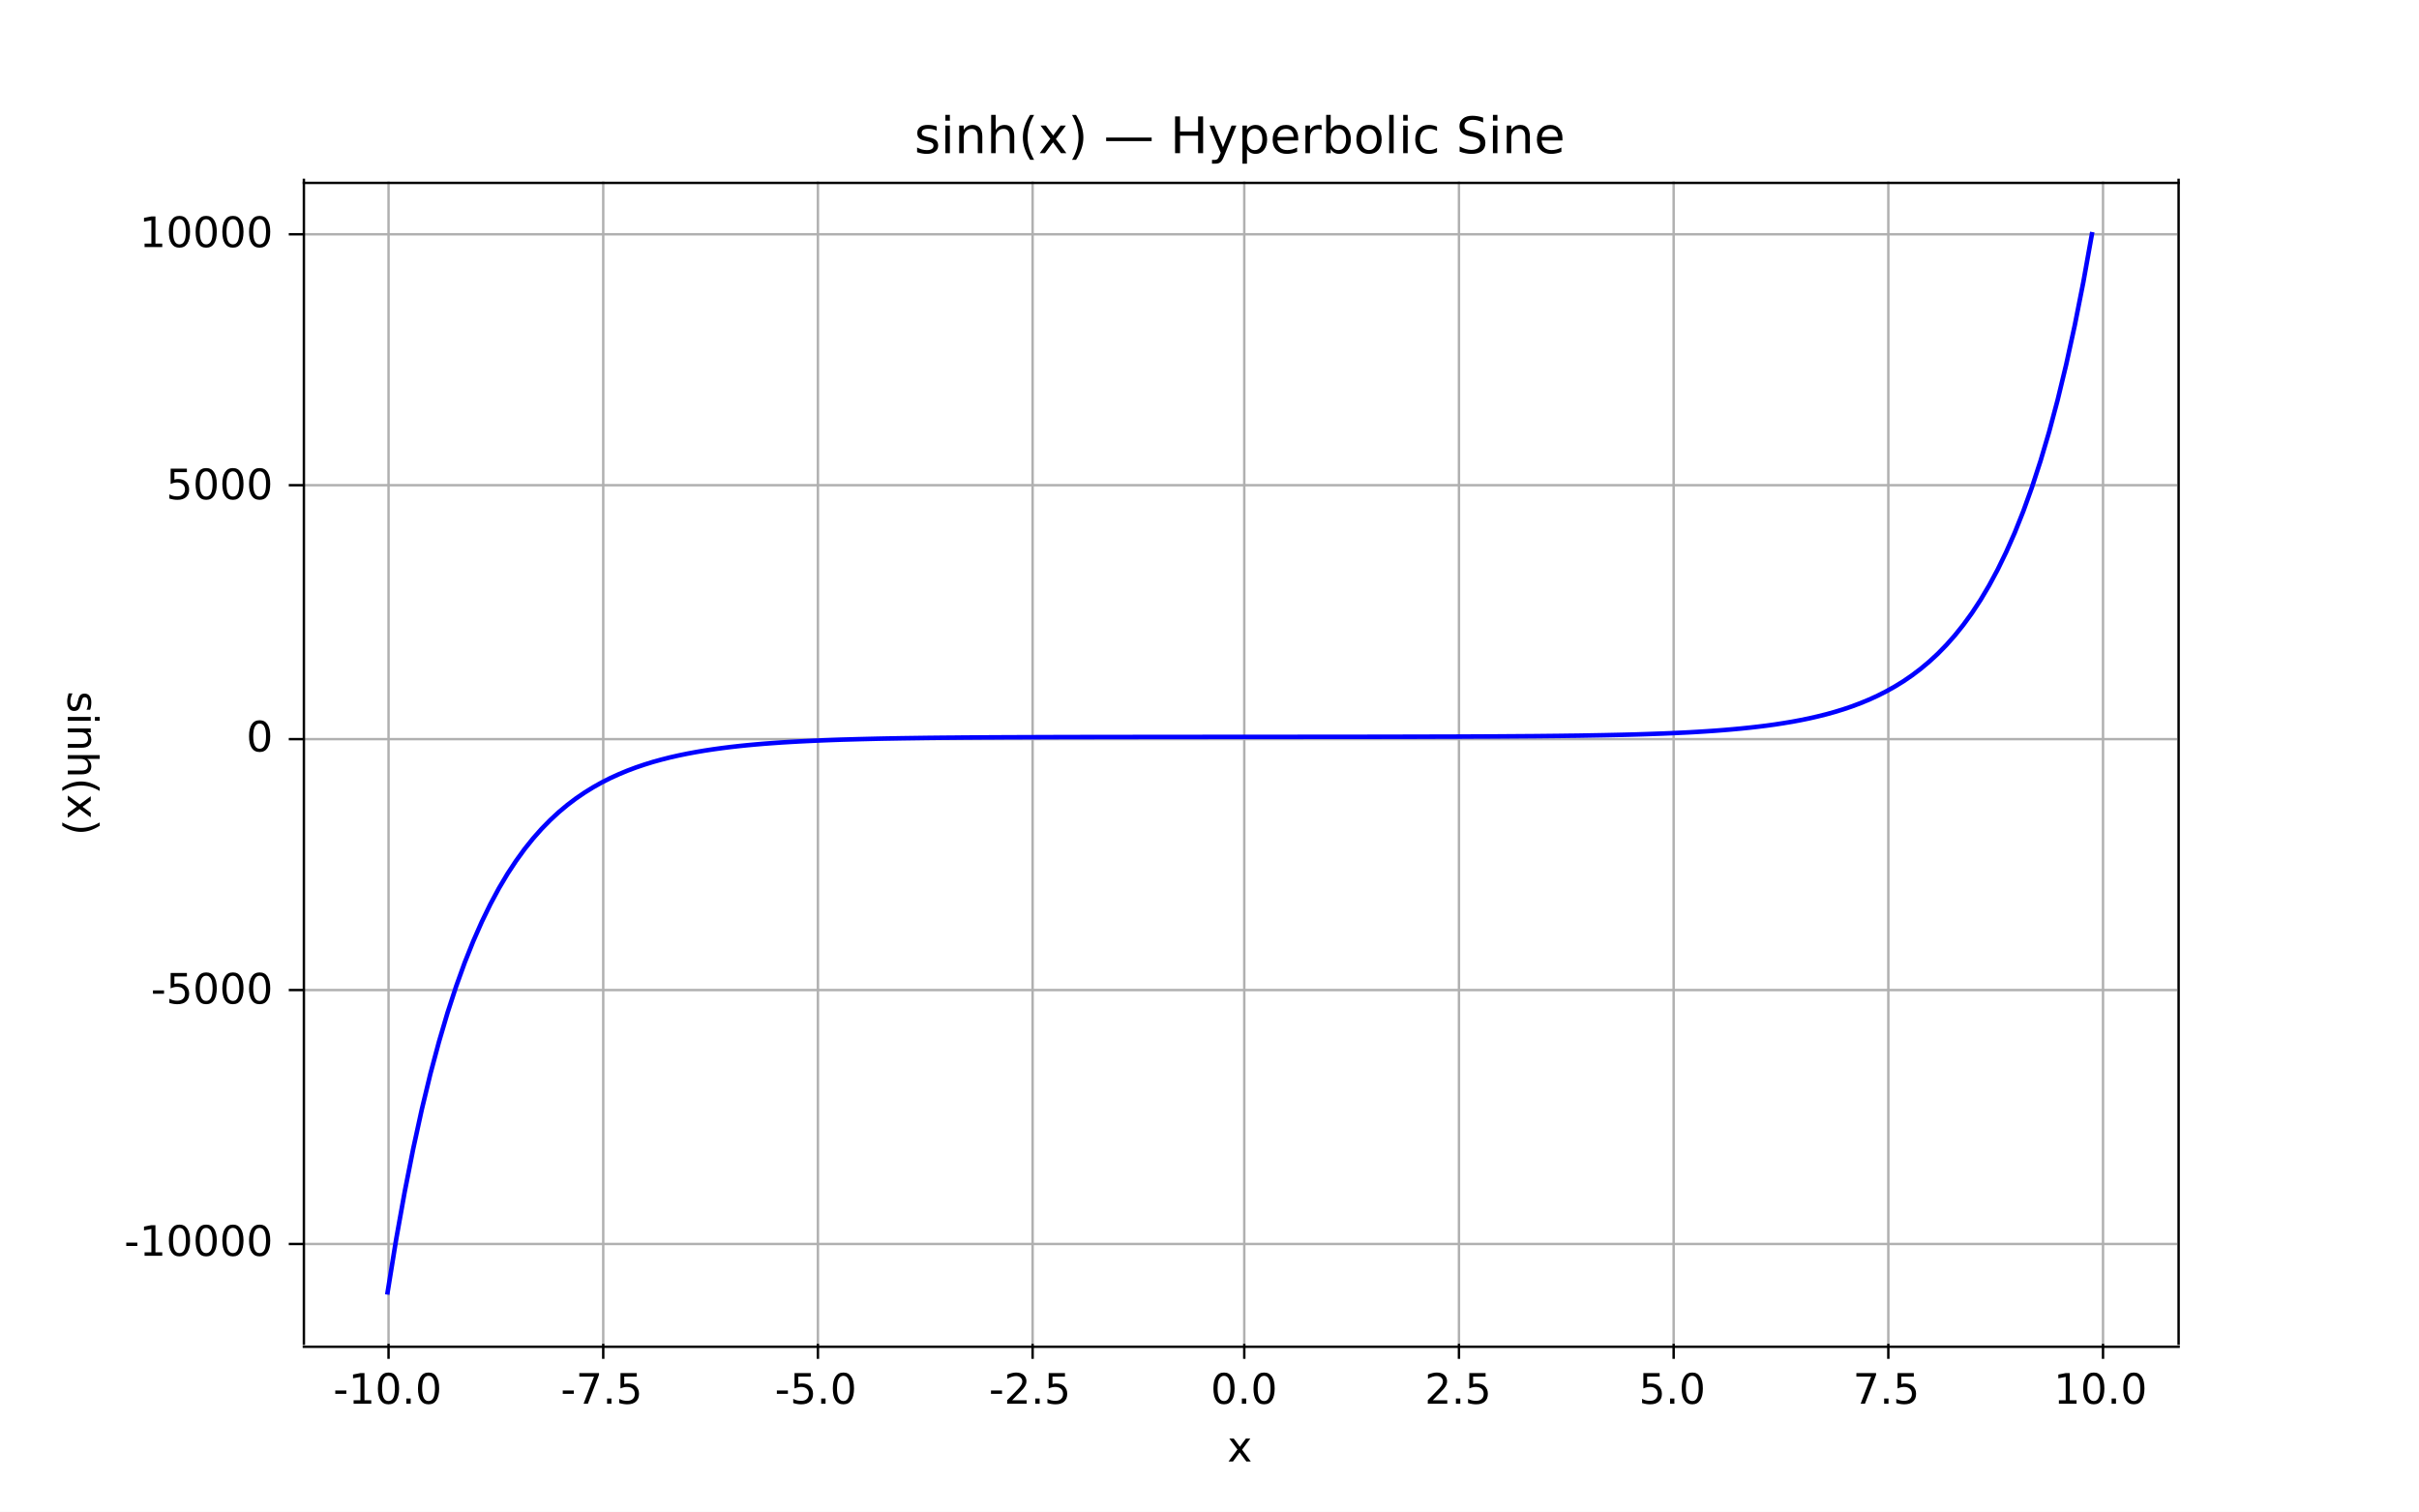
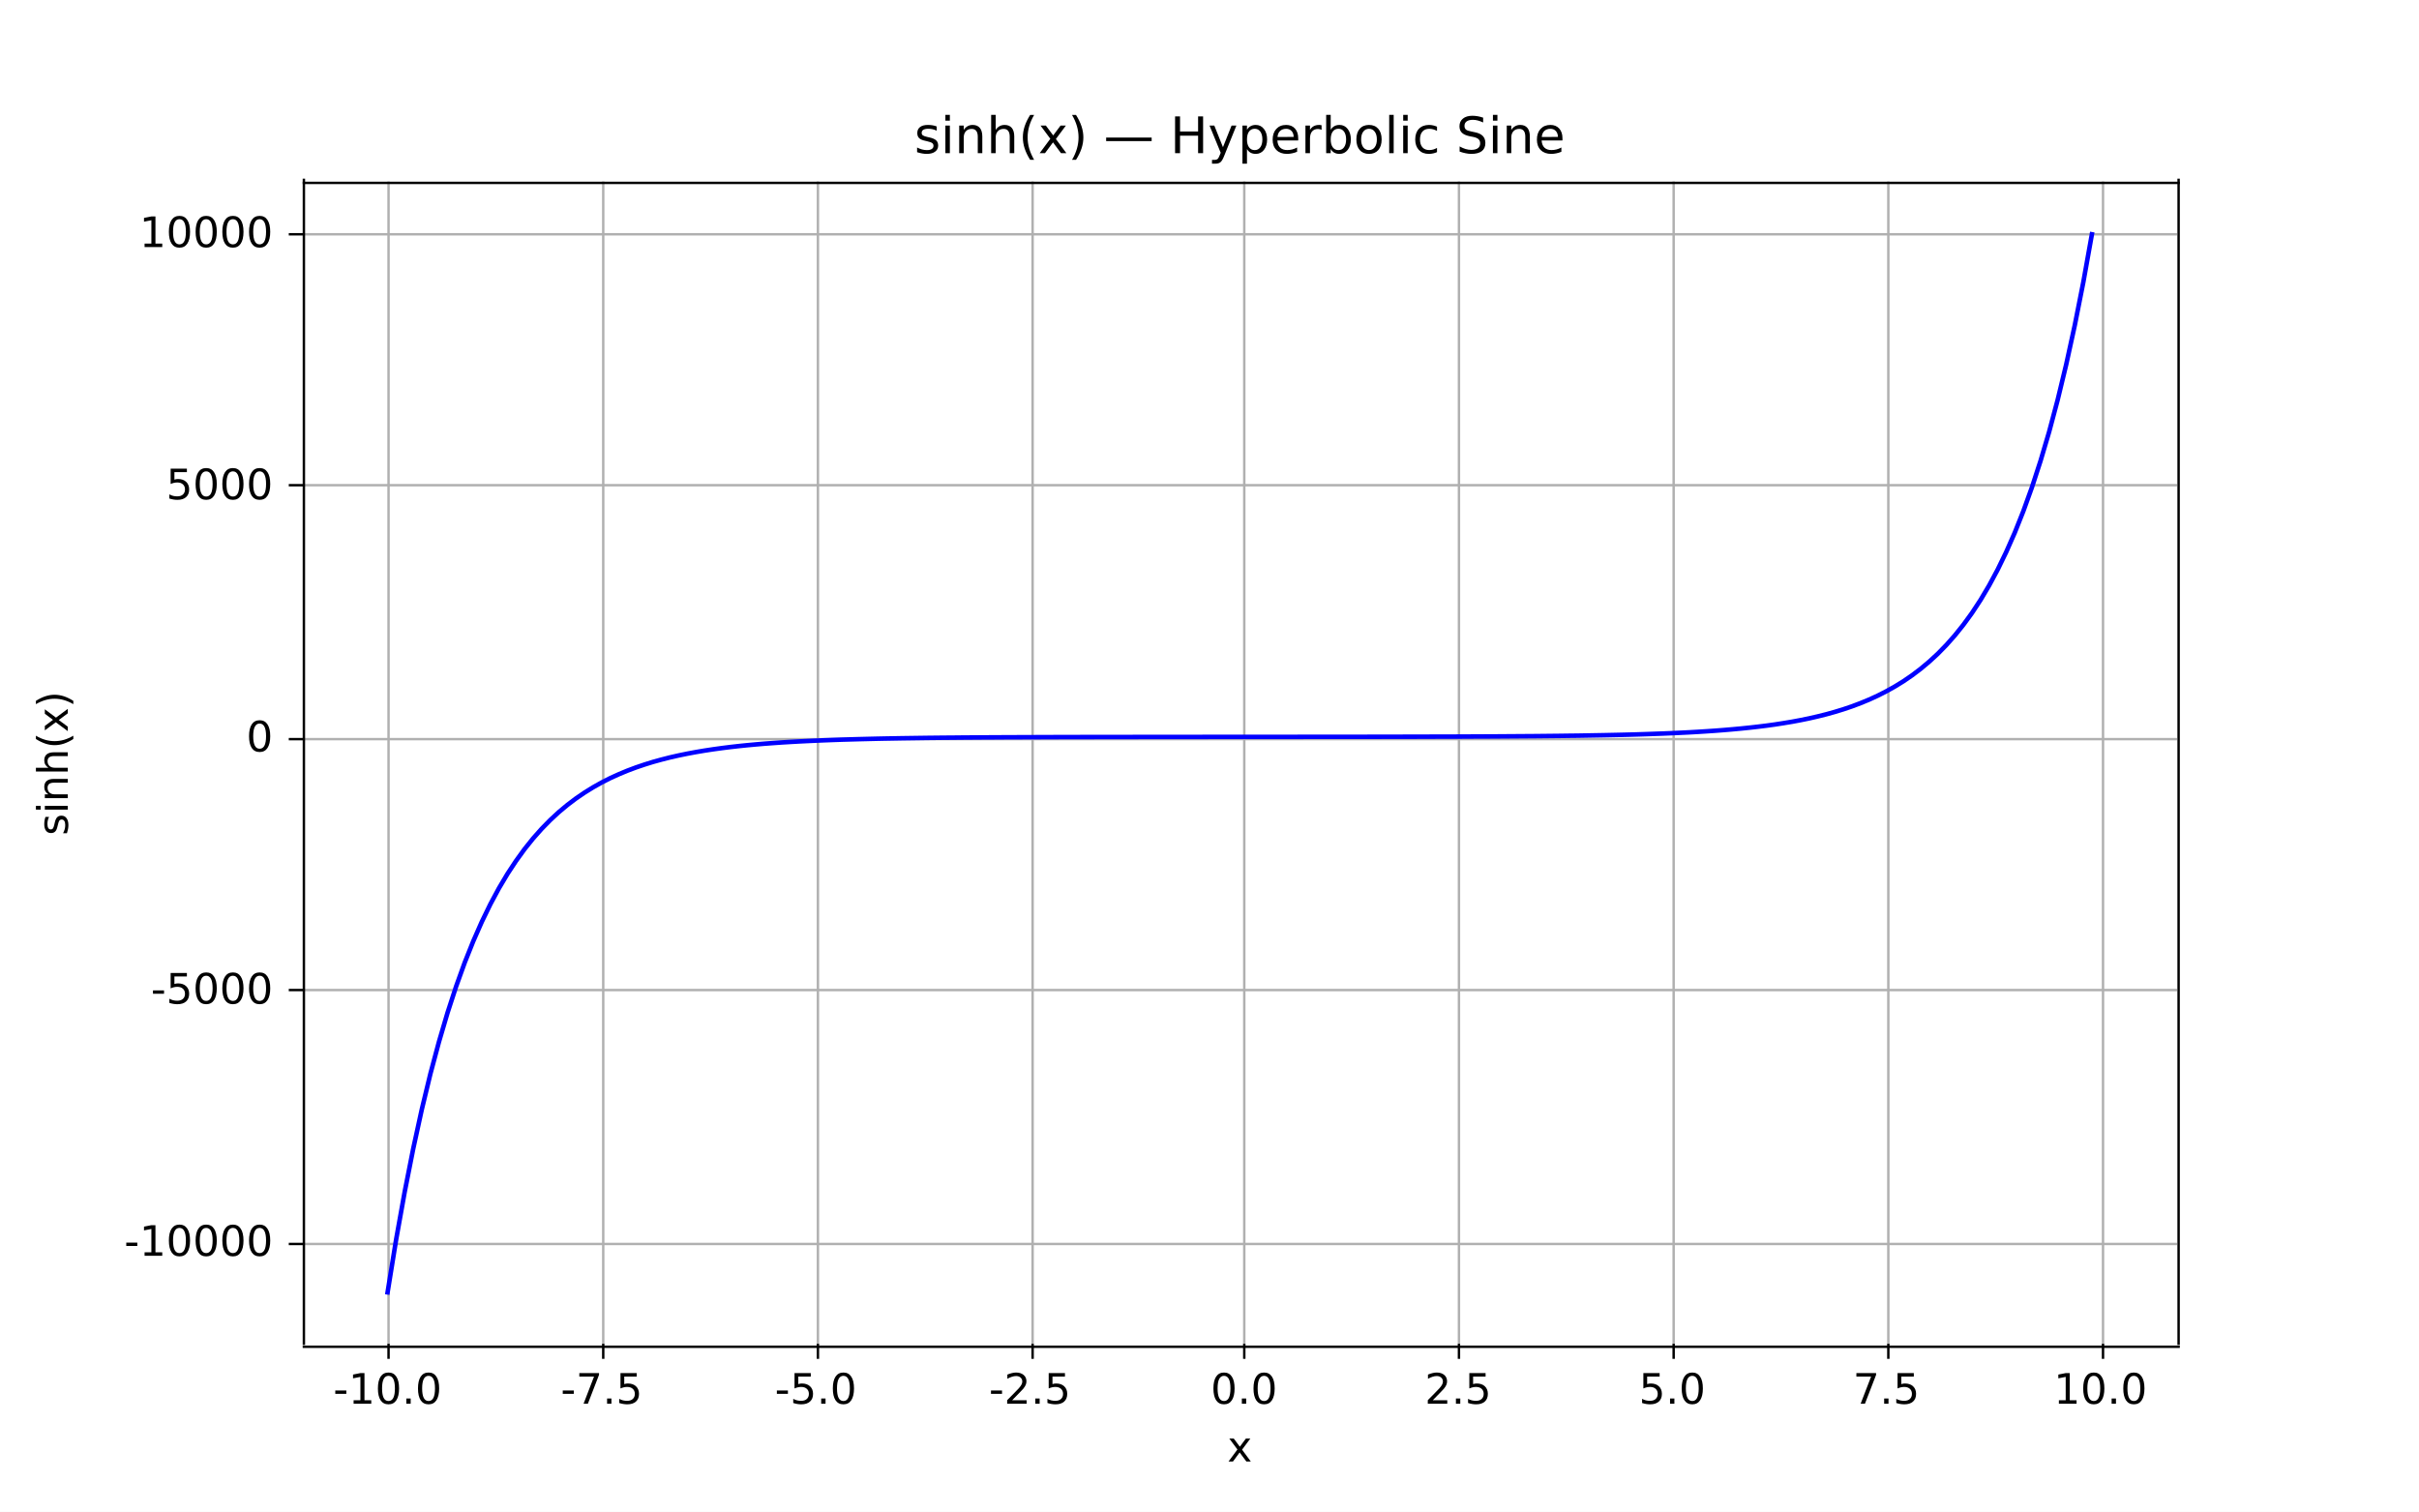
<svg xmlns="http://www.w3.org/2000/svg" width="800" height="500" viewBox="0 0 800 500">
  <defs>
    <clipPath id="clip-1">
      <rect x="100.00" y="55.00" width="620.00" height="385.00" />
    </clipPath>
    <clipPath id="clip-2">
      <rect x="100.00" y="55.00" width="620.00" height="385.00" />
    </clipPath>
    <clipPath id="clip-3">
      <rect x="100.00" y="55.00" width="620.00" height="385.00" />
    </clipPath>
    <clipPath id="clip-4">
      <rect x="100.00" y="55.00" width="620.00" height="385.00" />
    </clipPath>
    <clipPath id="clip-5">
      <rect x="100.00" y="55.00" width="620.00" height="385.00" />
    </clipPath>
    <clipPath id="clip-6">
      <rect x="100.00" y="55.00" width="620.00" height="385.00" />
    </clipPath>
    <clipPath id="clip-7">
      <rect x="100.00" y="55.00" width="620.00" height="385.00" />
    </clipPath>
    <clipPath id="clip-8">
      <rect x="100.00" y="55.00" width="620.00" height="385.00" />
    </clipPath>
    <clipPath id="clip-9">
      <rect x="100.00" y="55.00" width="620.00" height="385.00" />
    </clipPath>
    <clipPath id="clip-10">
      <rect x="100.00" y="55.00" width="620.00" height="385.00" />
    </clipPath>
    <clipPath id="clip-11">
      <rect x="100.00" y="55.00" width="620.00" height="385.00" />
    </clipPath>
    <clipPath id="clip-12">
      <rect x="100.00" y="55.00" width="620.00" height="385.00" />
    </clipPath>
    <clipPath id="clip-13">
      <rect x="100.00" y="55.00" width="620.00" height="385.00" />
    </clipPath>
    <clipPath id="clip-14">
      <rect x="100.00" y="55.00" width="620.00" height="385.00" />
    </clipPath>
  </defs>
  <g transform="translate(0,500) scale(1,-1)">
    <rect width="800" height="500" fill="white" />
    <path d="M 0.00 0.00 L 800.00 0.00 L 800.00 500.00 L 0.00 500.00 L 0.00 0.00 Z " fill="#FFFFFF" fill-opacity="1.00" stroke="#000000" stroke-opacity="1.00" stroke-width="0.00" stroke-linecap="butt" stroke-linejoin="miter" />
    <path d="M 100.00 55.00 L 720.00 55.00 L 720.00 440.00 L 100.00 440.00 L 100.00 55.00 Z " fill="#FFFFFF" fill-opacity="1.00" stroke="none" stroke-opacity="0.00" stroke-width="0.00" stroke-linecap="butt" stroke-linejoin="miter" />
    <path d="M 128.50 55.50 L 128.50 440.50 " fill="none" fill-opacity="0.00" stroke="#B0B0B0" stroke-opacity="1.00" stroke-width="0.80" stroke-linecap="butt" stroke-linejoin="miter" clip-path="url(#clip-1)" />
    <path d="M 199.50 55.50 L 199.50 440.50 " fill="none" fill-opacity="0.00" stroke="#B0B0B0" stroke-opacity="1.00" stroke-width="0.80" stroke-linecap="butt" stroke-linejoin="miter" clip-path="url(#clip-2)" />
    <path d="M 270.50 55.50 L 270.50 440.50 " fill="none" fill-opacity="0.00" stroke="#B0B0B0" stroke-opacity="1.00" stroke-width="0.80" stroke-linecap="butt" stroke-linejoin="miter" clip-path="url(#clip-3)" />
    <path d="M 341.50 55.50 L 341.50 440.50 " fill="none" fill-opacity="0.00" stroke="#B0B0B0" stroke-opacity="1.00" stroke-width="0.80" stroke-linecap="butt" stroke-linejoin="miter" clip-path="url(#clip-4)" />
    <path d="M 411.50 55.50 L 411.50 440.50 " fill="none" fill-opacity="0.00" stroke="#B0B0B0" stroke-opacity="1.00" stroke-width="0.80" stroke-linecap="butt" stroke-linejoin="miter" clip-path="url(#clip-5)" />
    <path d="M 482.50 55.50 L 482.50 440.50 " fill="none" fill-opacity="0.00" stroke="#B0B0B0" stroke-opacity="1.00" stroke-width="0.80" stroke-linecap="butt" stroke-linejoin="miter" clip-path="url(#clip-6)" />
    <path d="M 553.50 55.50 L 553.50 440.50 " fill="none" fill-opacity="0.00" stroke="#B0B0B0" stroke-opacity="1.00" stroke-width="0.80" stroke-linecap="butt" stroke-linejoin="miter" clip-path="url(#clip-7)" />
    <path d="M 624.50 55.50 L 624.50 440.50 " fill="none" fill-opacity="0.00" stroke="#B0B0B0" stroke-opacity="1.00" stroke-width="0.80" stroke-linecap="butt" stroke-linejoin="miter" clip-path="url(#clip-8)" />
    <path d="M 695.50 55.50 L 695.50 440.50 " fill="none" fill-opacity="0.00" stroke="#B0B0B0" stroke-opacity="1.00" stroke-width="0.80" stroke-linecap="butt" stroke-linejoin="miter" clip-path="url(#clip-9)" />
    <path d="M 100.50 88.50 L 720.50 88.50 " fill="none" fill-opacity="0.00" stroke="#B0B0B0" stroke-opacity="1.00" stroke-width="0.80" stroke-linecap="butt" stroke-linejoin="miter" clip-path="url(#clip-10)" />
    <path d="M 100.50 172.50 L 720.50 172.50 " fill="none" fill-opacity="0.00" stroke="#B0B0B0" stroke-opacity="1.00" stroke-width="0.80" stroke-linecap="butt" stroke-linejoin="miter" clip-path="url(#clip-11)" />
    <path d="M 100.50 255.50 L 720.50 255.50 " fill="none" fill-opacity="0.00" stroke="#B0B0B0" stroke-opacity="1.00" stroke-width="0.80" stroke-linecap="butt" stroke-linejoin="miter" clip-path="url(#clip-12)" />
    <path d="M 100.50 339.50 L 720.50 339.50 " fill="none" fill-opacity="0.00" stroke="#B0B0B0" stroke-opacity="1.00" stroke-width="0.80" stroke-linecap="butt" stroke-linejoin="miter" clip-path="url(#clip-13)" />
    <path d="M 100.50 422.50 L 720.50 422.50 " fill="none" fill-opacity="0.00" stroke="#B0B0B0" stroke-opacity="1.00" stroke-width="0.80" stroke-linecap="butt" stroke-linejoin="miter" clip-path="url(#clip-14)" />
    <path d="M 128.18 72.50 L 131.01 89.99 L 133.85 105.81 L 136.68 120.12 L 139.51 133.08 L 142.34 144.80 L 145.18 155.40 L 148.01 165.00 L 150.84 173.68 L 153.67 181.54 L 156.51 188.65 L 159.34 195.08 L 162.17 200.90 L 165.00 206.17 L 167.83 210.93 L 170.67 215.24 L 173.50 219.15 L 176.33 222.68 L 179.16 225.87 L 182.00 228.76 L 184.83 231.38 L 187.66 233.74 L 190.49 235.88 L 193.33 237.82 L 196.16 239.57 L 198.99 241.16 L 201.82 242.60 L 204.66 243.89 L 207.49 245.07 L 210.32 246.13 L 213.15 247.09 L 215.98 247.97 L 218.82 248.75 L 221.65 249.47 L 224.48 250.11 L 227.31 250.69 L 230.15 251.22 L 232.98 251.70 L 235.81 252.13 L 238.64 252.52 L 241.48 252.88 L 244.31 253.20 L 247.14 253.49 L 249.97 253.75 L 252.80 253.99 L 255.64 254.20 L 258.47 254.40 L 261.30 254.57 L 264.13 254.73 L 266.97 254.87 L 269.80 255.00 L 272.63 255.12 L 275.46 255.23 L 278.30 255.33 L 281.13 255.41 L 283.96 255.49 L 286.79 255.56 L 289.63 255.63 L 292.46 255.69 L 295.29 255.74 L 298.12 255.79 L 300.95 255.83 L 303.79 255.87 L 306.62 255.91 L 309.45 255.94 L 312.28 255.97 L 315.12 255.99 L 317.95 256.02 L 320.78 256.04 L 323.61 256.06 L 326.45 256.08 L 329.28 256.09 L 332.11 256.11 L 334.94 256.12 L 337.78 256.13 L 340.61 256.14 L 343.44 256.15 L 346.27 256.16 L 349.10 256.17 L 351.94 256.18 L 354.77 256.18 L 357.60 256.19 L 360.43 256.19 L 363.27 256.20 L 366.10 256.20 L 368.93 256.21 L 371.76 256.21 L 374.60 256.21 L 377.43 256.22 L 380.26 256.22 L 383.09 256.22 L 385.93 256.23 L 388.76 256.23 L 391.59 256.23 L 394.42 256.23 L 397.25 256.23 L 400.09 256.24 L 402.92 256.24 L 405.75 256.24 L 408.58 256.24 L 411.42 256.24 L 414.25 256.24 L 417.08 256.25 L 419.91 256.25 L 422.75 256.25 L 425.58 256.25 L 428.41 256.25 L 431.24 256.26 L 434.07 256.26 L 436.91 256.26 L 439.74 256.26 L 442.57 256.26 L 445.40 256.27 L 448.24 256.27 L 451.07 256.27 L 453.90 256.28 L 456.73 256.28 L 459.57 256.29 L 462.40 256.29 L 465.23 256.30 L 468.06 256.30 L 470.90 256.31 L 473.73 256.32 L 476.56 256.33 L 479.39 256.33 L 482.22 256.34 L 485.06 256.35 L 487.89 256.37 L 490.72 256.38 L 493.55 256.39 L 496.39 256.41 L 499.22 256.43 L 502.05 256.45 L 504.88 256.47 L 507.72 256.49 L 510.55 256.52 L 513.38 256.55 L 516.21 256.58 L 519.05 256.62 L 521.88 256.65 L 524.71 256.70 L 527.54 256.75 L 530.37 256.80 L 533.21 256.86 L 536.04 256.92 L 538.87 256.99 L 541.70 257.07 L 544.54 257.16 L 547.37 257.26 L 550.20 257.36 L 553.03 257.48 L 555.87 257.61 L 558.70 257.75 L 561.53 257.91 L 564.36 258.09 L 567.20 258.28 L 570.03 258.50 L 572.86 258.74 L 575.69 259.00 L 578.52 259.29 L 581.36 259.61 L 584.19 259.96 L 587.02 260.35 L 589.85 260.79 L 592.69 261.26 L 595.52 261.79 L 598.35 262.37 L 601.18 263.02 L 604.02 263.73 L 606.85 264.52 L 609.68 265.39 L 612.51 266.35 L 615.34 267.42 L 618.18 268.59 L 621.01 269.89 L 623.84 271.33 L 626.67 272.91 L 629.51 274.66 L 632.34 276.60 L 635.17 278.74 L 638.00 281.11 L 640.84 283.72 L 643.67 286.62 L 646.50 289.81 L 649.33 293.34 L 652.17 297.24 L 655.00 301.55 L 657.83 306.32 L 660.66 311.58 L 663.49 317.41 L 666.33 323.84 L 669.16 330.95 L 671.99 338.80 L 674.82 347.49 L 677.66 357.08 L 680.49 367.69 L 683.32 379.41 L 686.15 392.36 L 688.99 406.68 L 691.82 422.50 " fill="none" fill-opacity="0.00" stroke="#0000FF" stroke-opacity="1.00" stroke-width="1.50" stroke-linecap="square" stroke-linejoin="round" />
    <text font-family="DejaVu Sans" font-size="16.67" fill="#000000" fill-opacity="1.00" text-anchor="middle" transform="translate(410.00,449.33) scale(1,-1)">sinh(x) — Hyperbolic Sine</text>
    <path d="M 128.50 55.50 L 128.50 50.50 " fill="none" fill-opacity="0.00" stroke="#000000" stroke-opacity="1.00" stroke-width="0.80" stroke-linecap="butt" stroke-linejoin="miter" />
    <text font-family="DejaVu Sans" font-size="13.89" fill="#000000" fill-opacity="1.00" text-anchor="middle" dominant-baseline="text-before-edge" transform="translate(128.18,45.28) scale(1,-1)">-10.0</text>
    <path d="M 199.50 55.50 L 199.50 50.50 " fill="none" fill-opacity="0.00" stroke="#000000" stroke-opacity="1.00" stroke-width="0.80" stroke-linecap="butt" stroke-linejoin="miter" />
    <text font-family="DejaVu Sans" font-size="13.89" fill="#000000" fill-opacity="1.00" text-anchor="middle" dominant-baseline="text-before-edge" transform="translate(198.99,45.28) scale(1,-1)">-7.5</text>
    <path d="M 270.50 55.50 L 270.50 50.50 " fill="none" fill-opacity="0.00" stroke="#000000" stroke-opacity="1.00" stroke-width="0.80" stroke-linecap="butt" stroke-linejoin="miter" />
    <text font-family="DejaVu Sans" font-size="13.89" fill="#000000" fill-opacity="1.00" text-anchor="middle" dominant-baseline="text-before-edge" transform="translate(269.80,45.28) scale(1,-1)">-5.0</text>
    <path d="M 341.50 55.50 L 341.50 50.50 " fill="none" fill-opacity="0.00" stroke="#000000" stroke-opacity="1.00" stroke-width="0.80" stroke-linecap="butt" stroke-linejoin="miter" />
    <text font-family="DejaVu Sans" font-size="13.89" fill="#000000" fill-opacity="1.00" text-anchor="middle" dominant-baseline="text-before-edge" transform="translate(340.61,45.28) scale(1,-1)">-2.5</text>
    <path d="M 411.50 55.50 L 411.50 50.50 " fill="none" fill-opacity="0.00" stroke="#000000" stroke-opacity="1.00" stroke-width="0.80" stroke-linecap="butt" stroke-linejoin="miter" />
    <text font-family="DejaVu Sans" font-size="13.89" fill="#000000" fill-opacity="1.00" text-anchor="middle" dominant-baseline="text-before-edge" transform="translate(411.42,45.28) scale(1,-1)">0.0</text>
    <path d="M 482.50 55.50 L 482.50 50.50 " fill="none" fill-opacity="0.00" stroke="#000000" stroke-opacity="1.00" stroke-width="0.80" stroke-linecap="butt" stroke-linejoin="miter" />
    <text font-family="DejaVu Sans" font-size="13.89" fill="#000000" fill-opacity="1.00" text-anchor="middle" dominant-baseline="text-before-edge" transform="translate(482.22,45.28) scale(1,-1)">2.5</text>
    <path d="M 553.50 55.50 L 553.50 50.50 " fill="none" fill-opacity="0.00" stroke="#000000" stroke-opacity="1.00" stroke-width="0.80" stroke-linecap="butt" stroke-linejoin="miter" />
    <text font-family="DejaVu Sans" font-size="13.89" fill="#000000" fill-opacity="1.00" text-anchor="middle" dominant-baseline="text-before-edge" transform="translate(553.03,45.28) scale(1,-1)">5.0</text>
    <path d="M 624.50 55.50 L 624.50 50.50 " fill="none" fill-opacity="0.00" stroke="#000000" stroke-opacity="1.00" stroke-width="0.80" stroke-linecap="butt" stroke-linejoin="miter" />
    <text font-family="DejaVu Sans" font-size="13.89" fill="#000000" fill-opacity="1.00" text-anchor="middle" dominant-baseline="text-before-edge" transform="translate(623.84,45.28) scale(1,-1)">7.5</text>
    <path d="M 695.50 55.50 L 695.50 50.50 " fill="none" fill-opacity="0.00" stroke="#000000" stroke-opacity="1.00" stroke-width="0.80" stroke-linecap="butt" stroke-linejoin="miter" />
    <text font-family="DejaVu Sans" font-size="13.89" fill="#000000" fill-opacity="1.00" text-anchor="middle" dominant-baseline="text-before-edge" transform="translate(694.65,45.28) scale(1,-1)">10.0</text>
    <text font-family="DejaVu Sans" font-size="13.89" fill="#000000" fill-opacity="1.00" text-anchor="middle" dominant-baseline="text-before-edge" transform="translate(410.00,26.17) scale(1,-1)">x</text>
    <path d="M 100.50 88.50 L 95.50 88.50 " fill="none" fill-opacity="0.00" stroke="#000000" stroke-opacity="1.00" stroke-width="0.80" stroke-linecap="butt" stroke-linejoin="miter" />
    <text font-family="DejaVu Sans" font-size="13.89" fill="#000000" fill-opacity="1.00" text-anchor="end" dominant-baseline="central" transform="translate(90.28,89.40) scale(1,-1)">-10000</text>
    <path d="M 100.50 172.50 L 95.50 172.50 " fill="none" fill-opacity="0.00" stroke="#000000" stroke-opacity="1.00" stroke-width="0.80" stroke-linecap="butt" stroke-linejoin="miter" />
    <text font-family="DejaVu Sans" font-size="13.89" fill="#000000" fill-opacity="1.00" text-anchor="end" dominant-baseline="central" transform="translate(90.28,172.82) scale(1,-1)">-5000</text>
    <path d="M 100.50 255.50 L 95.50 255.50 " fill="none" fill-opacity="0.00" stroke="#000000" stroke-opacity="1.00" stroke-width="0.80" stroke-linecap="butt" stroke-linejoin="miter" />
    <text font-family="DejaVu Sans" font-size="13.89" fill="#000000" fill-opacity="1.00" text-anchor="end" dominant-baseline="central" transform="translate(90.28,256.24) scale(1,-1)">0</text>
    <path d="M 100.50 339.50 L 95.50 339.50 " fill="none" fill-opacity="0.00" stroke="#000000" stroke-opacity="1.00" stroke-width="0.80" stroke-linecap="butt" stroke-linejoin="miter" />
    <text font-family="DejaVu Sans" font-size="13.89" fill="#000000" fill-opacity="1.00" text-anchor="end" dominant-baseline="central" transform="translate(90.28,339.66) scale(1,-1)">5000</text>
    <path d="M 100.50 422.50 L 95.50 422.50 " fill="none" fill-opacity="0.00" stroke="#000000" stroke-opacity="1.00" stroke-width="0.80" stroke-linecap="butt" stroke-linejoin="miter" />
    <text font-family="DejaVu Sans" font-size="13.89" fill="#000000" fill-opacity="1.00" text-anchor="end" dominant-baseline="central" transform="translate(90.28,423.08) scale(1,-1)">10000</text>
-     <text font-family="DejaVu Sans" font-size="13.89" fill="#000000" fill-opacity="1.00" text-anchor="middle" transform="translate(22.42,247.50) rotate(-90.00) scale(1,-1)">sinh(x)</text>
+     <text font-family="DejaVu Sans" font-size="13.89" fill="#000000" fill-opacity="1.00" text-anchor="middle" transform="translate(22.42,247.50) rotate(90.00) scale(1,-1)">sinh(x)</text>
    <path d="M 100.50 55.50 L 100.50 440.50 " fill="none" fill-opacity="0.00" stroke="#000000" stroke-opacity="1.00" stroke-width="0.80" stroke-linecap="square" stroke-linejoin="miter" />
    <path d="M 720.50 55.50 L 720.50 440.50 " fill="none" fill-opacity="0.00" stroke="#000000" stroke-opacity="1.00" stroke-width="0.80" stroke-linecap="square" stroke-linejoin="miter" />
    <path d="M 100.50 54.50 L 720.50 54.50 " fill="none" fill-opacity="0.00" stroke="#000000" stroke-opacity="1.00" stroke-width="0.80" stroke-linecap="square" stroke-linejoin="miter" />
    <path d="M 100.50 439.50 L 720.50 439.50 " fill="none" fill-opacity="0.00" stroke="#000000" stroke-opacity="1.00" stroke-width="0.80" stroke-linecap="square" stroke-linejoin="miter" />
  </g>
</svg>
